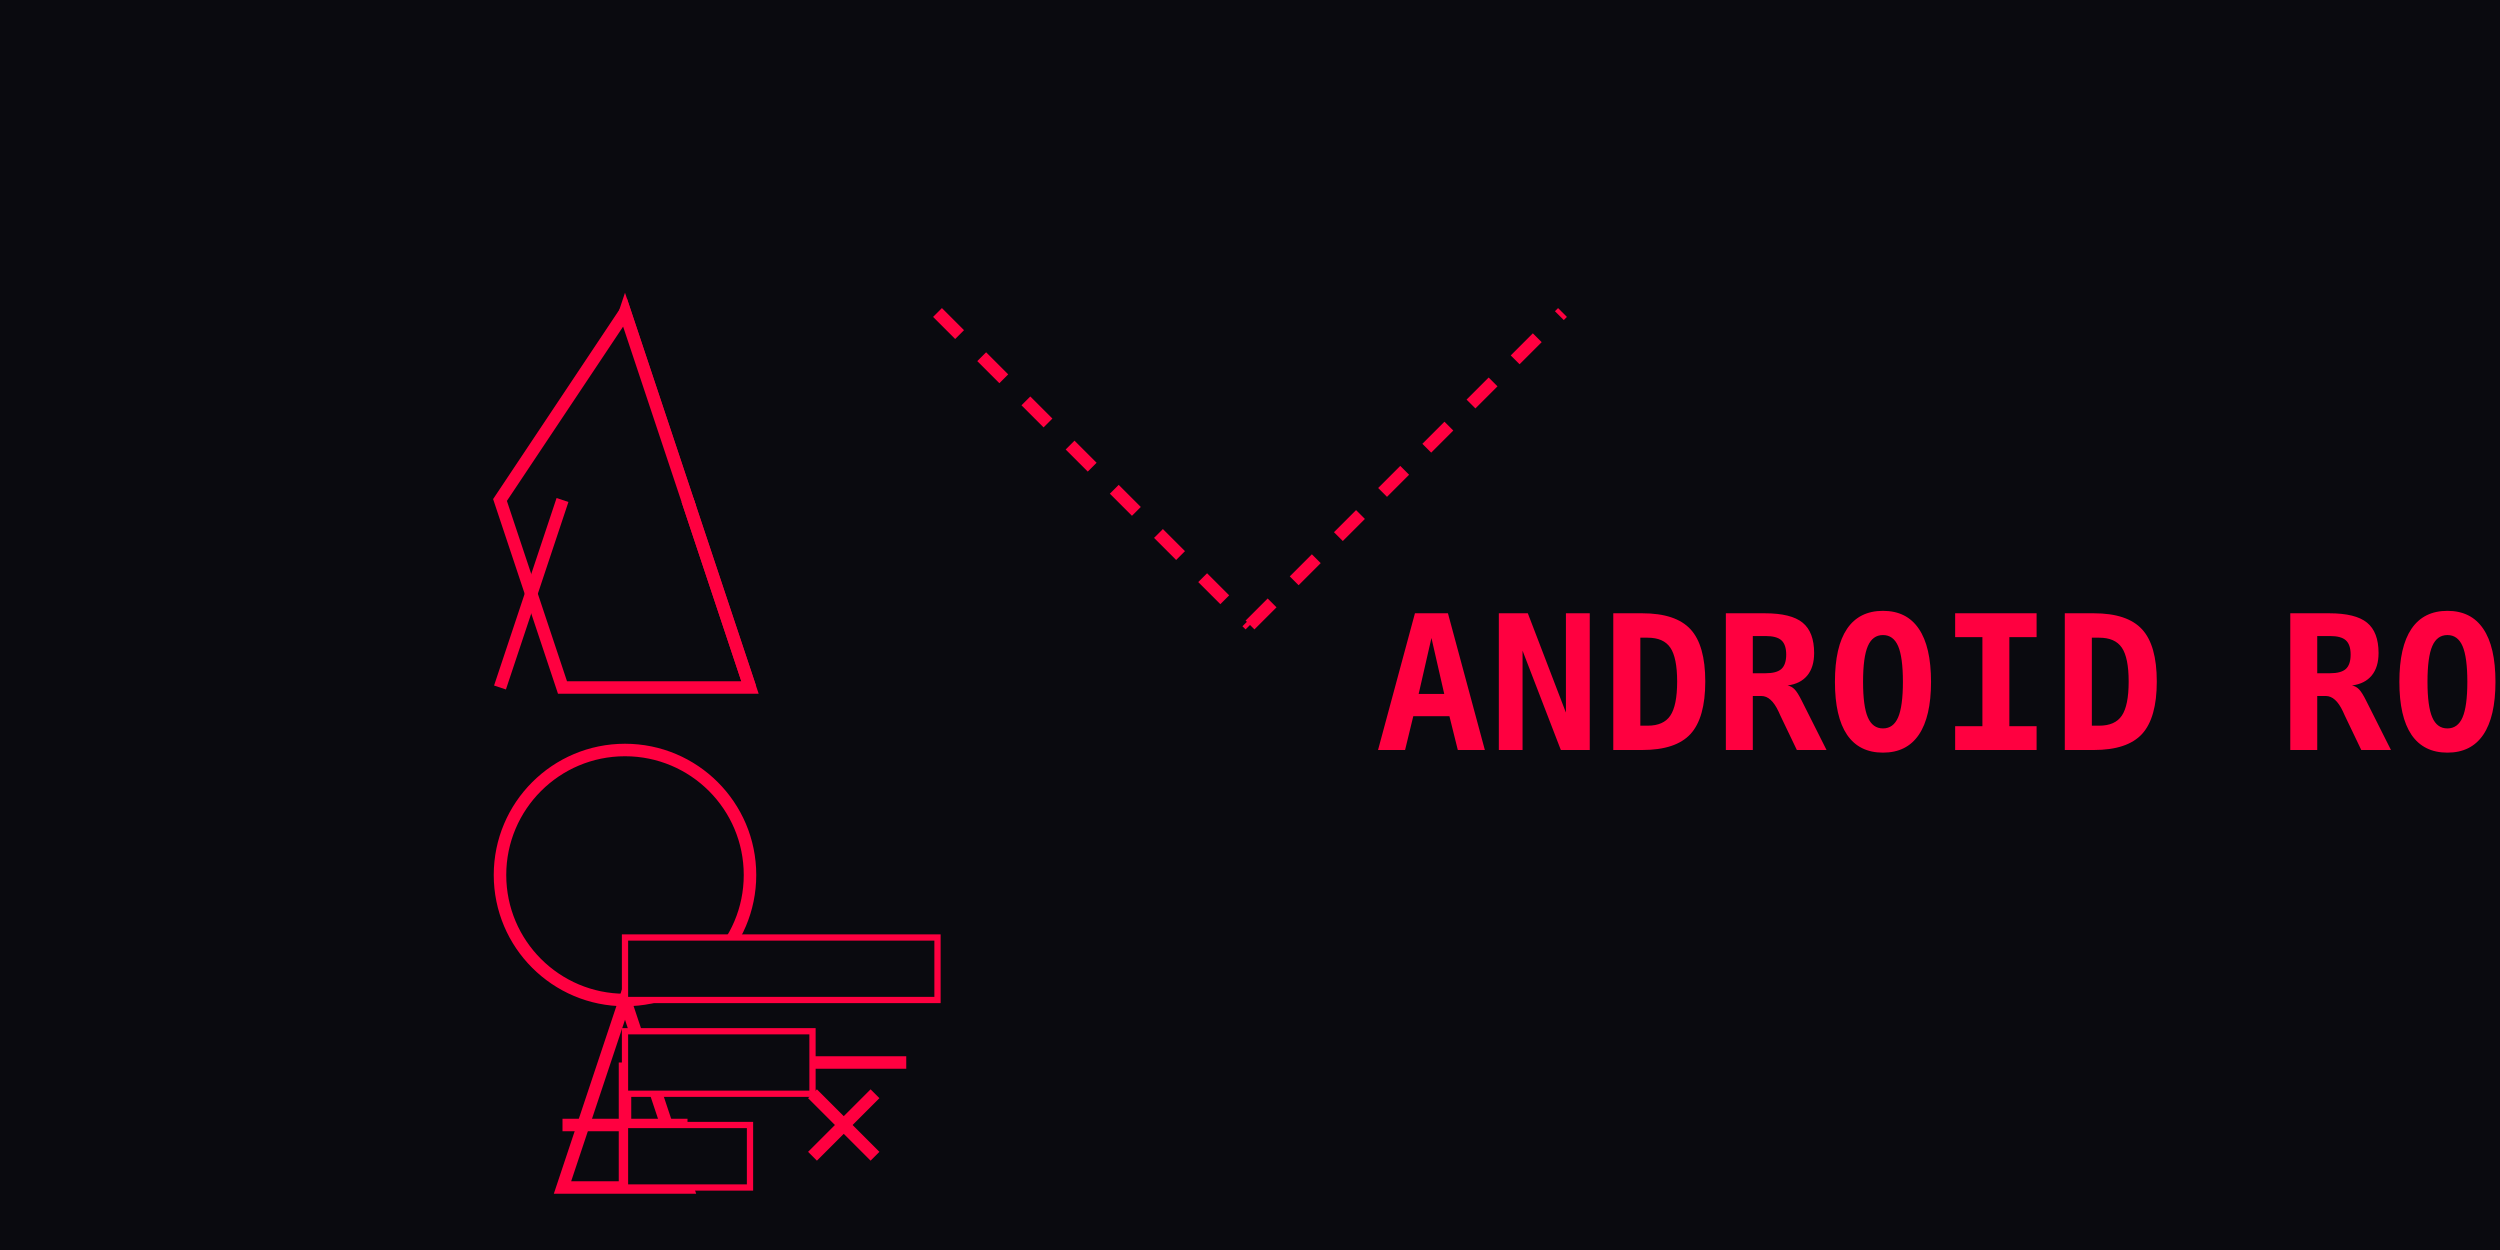
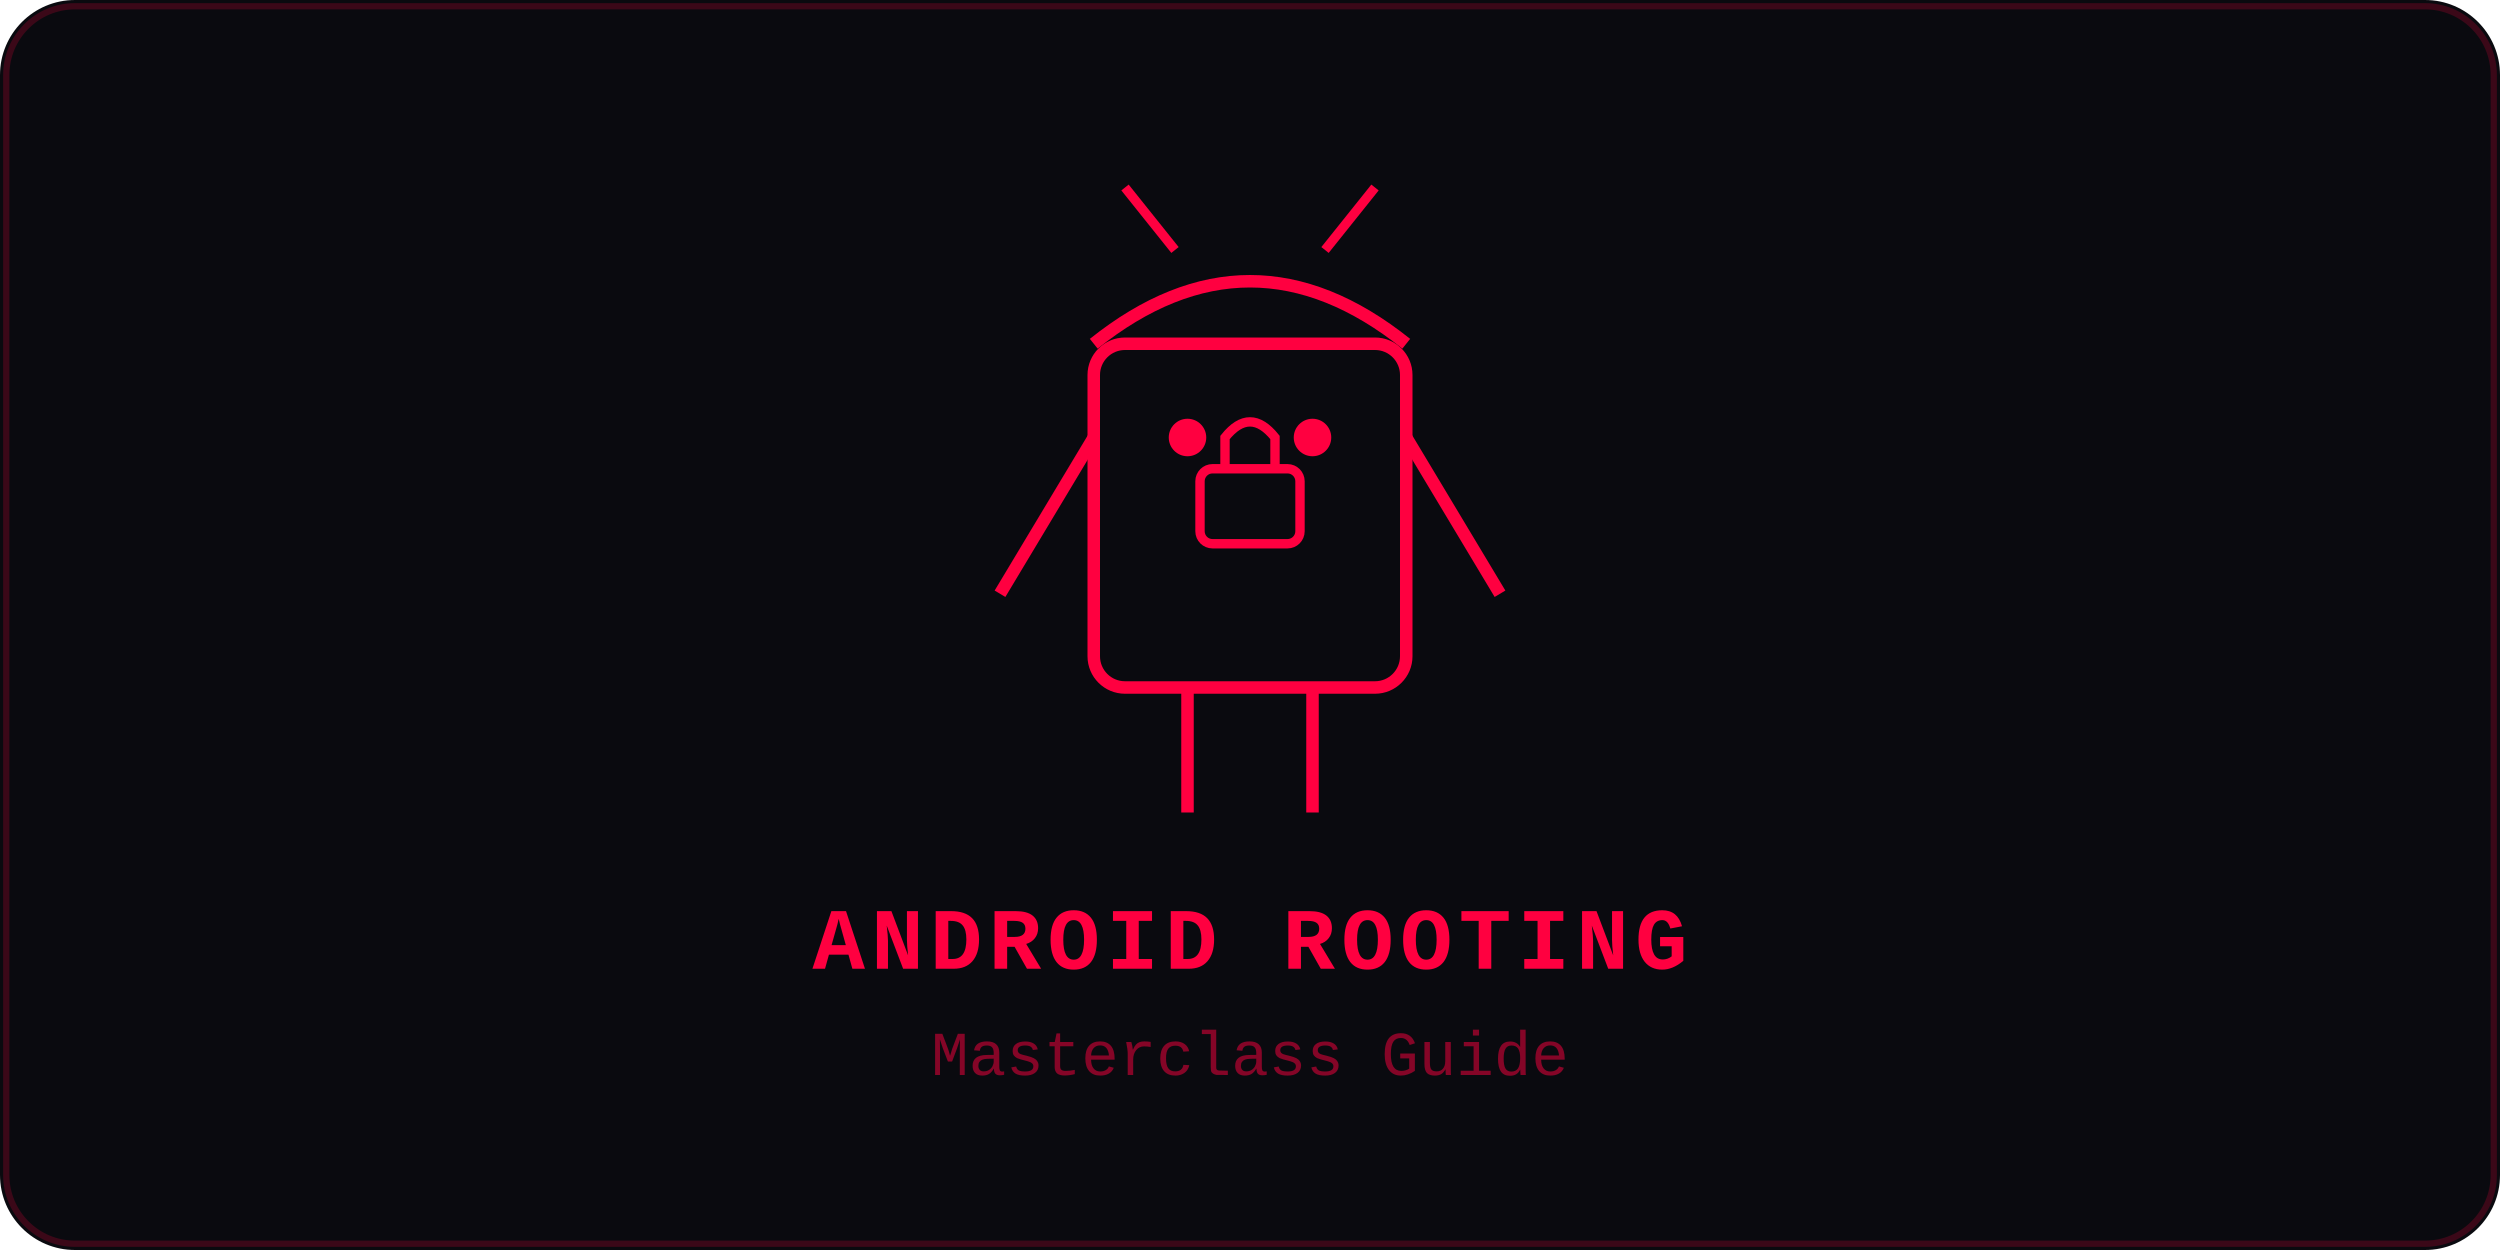
<svg xmlns="http://www.w3.org/2000/svg" viewBox="0 0 400 200" width="400" height="200">
-   <rect x="0" y="0" width="400" height="200" fill="#0a0a0f" />
-   <g transform="translate(50, 50)">
-     <path d="M 50 0 L 60 30 L 40 30 Z" fill="#0a0a0f" stroke="#ff0040" stroke-width="2" />
-     <path d="M 50 0 L 60 30 L 70 60 L 40 60 L 30 30 Z" fill="#0a0a0f" stroke="#ff0040" stroke-width="2" />
-     <path d="M 60 30 L 70 60" stroke="#ff0040" stroke-width="2" />
-     <path d="M 40 30 L 30 60" stroke="#ff0040" stroke-width="2" />
-     <circle cx="50" cy="90" r="20" fill="#0a0a0f" stroke="#ff0040" stroke-width="2" />
-     <path d="M 50 110 L 60 140 L 40 140 Z" fill="#0a0a0f" stroke="#ff0040" stroke-width="2" />
-     <line x1="50" y1="120" x2="50" y2="140" stroke="#ff0040" stroke-width="2" />
-     <line x1="40" y1="130" x2="60" y2="130" stroke="#ff0040" stroke-width="2" />
-     <path d="M 75 120 L 95 120" stroke="#ff0040" stroke-width="2" />
-     <path d="M 80 125 L 90 135" stroke="#ff0040" stroke-width="2" />
-     <path d="M 80 135 L 90 125" stroke="#ff0040" stroke-width="2" />
-   </g>
-   <text x="220" y="120" font-family="monospace" font-size="30" fill="#ff0040" font-weight="bold">ANDROID ROOT</text>
-   <g transform="translate(100, 150)">
-     <rect x="0" y="0" width="50" height="10" fill="#0a0a0f" stroke="#ff0040" stroke-width="1" />
-     <rect x="0" y="15" width="30" height="10" fill="#0a0a0f" stroke="#ff0040" stroke-width="1" />
-     <rect x="0" y="30" width="20" height="10" fill="#0a0a0f" stroke="#ff0040" stroke-width="1" />
-   </g>
-   <path d="M 150 50 L 200 100" stroke="#ff0040" stroke-width="2" stroke-dasharray="5,5" />
-   <path d="M 200 100 L 250 50" stroke="#ff0040" stroke-width="2" stroke-dasharray="5,5" />
+   <rect width="400" height="200" fill="#0a0a0f" rx="12" />
+   <rect x="1" y="1" width="398" height="198" fill="none" stroke="#ff0040" stroke-opacity="0.2" rx="11" />
+   <path d="M175 55 Q200 35 225 55" fill="none" stroke="#ff0040" stroke-width="2" />
+   <rect x="175" y="55" width="50" height="55" rx="5" fill="none" stroke="#ff0040" stroke-width="2" />
+   <circle cx="190" cy="70" r="3" fill="#ff0040" />
+   <circle cx="210" cy="70" r="3" fill="#ff0040" />
+   <line x1="188" y1="40" x2="180" y2="30" stroke="#ff0040" stroke-width="1.5" />
+   <line x1="212" y1="40" x2="220" y2="30" stroke="#ff0040" stroke-width="1.5" />
+   <line x1="175" y1="70" x2="160" y2="95" stroke="#ff0040" stroke-width="2" />
+   <line x1="225" y1="70" x2="240" y2="95" stroke="#ff0040" stroke-width="2" />
+   <line x1="190" y1="110" x2="190" y2="130" stroke="#ff0040" stroke-width="2" />
+   <line x1="210" y1="110" x2="210" y2="130" stroke="#ff0040" stroke-width="2" />
+   <rect x="192" y="75" width="16" height="12" rx="2" fill="none" stroke="#ff0040" stroke-width="1.5" />
+   <path d="M196 75 L196 70 Q200 65 204 70 L204 75" fill="none" stroke="#ff0040" stroke-width="1.5" />
+   <text x="200" y="155" text-anchor="middle" font-family="'Courier New', monospace" font-size="14" fill="#ff0040" font-weight="bold" letter-spacing="1">ANDROID ROOTING</text>
+   <text x="200" y="172" text-anchor="middle" font-family="'Courier New', monospace" font-size="10" fill="#ff0040" fill-opacity="0.5">Masterclass Guide</text>
</svg>
